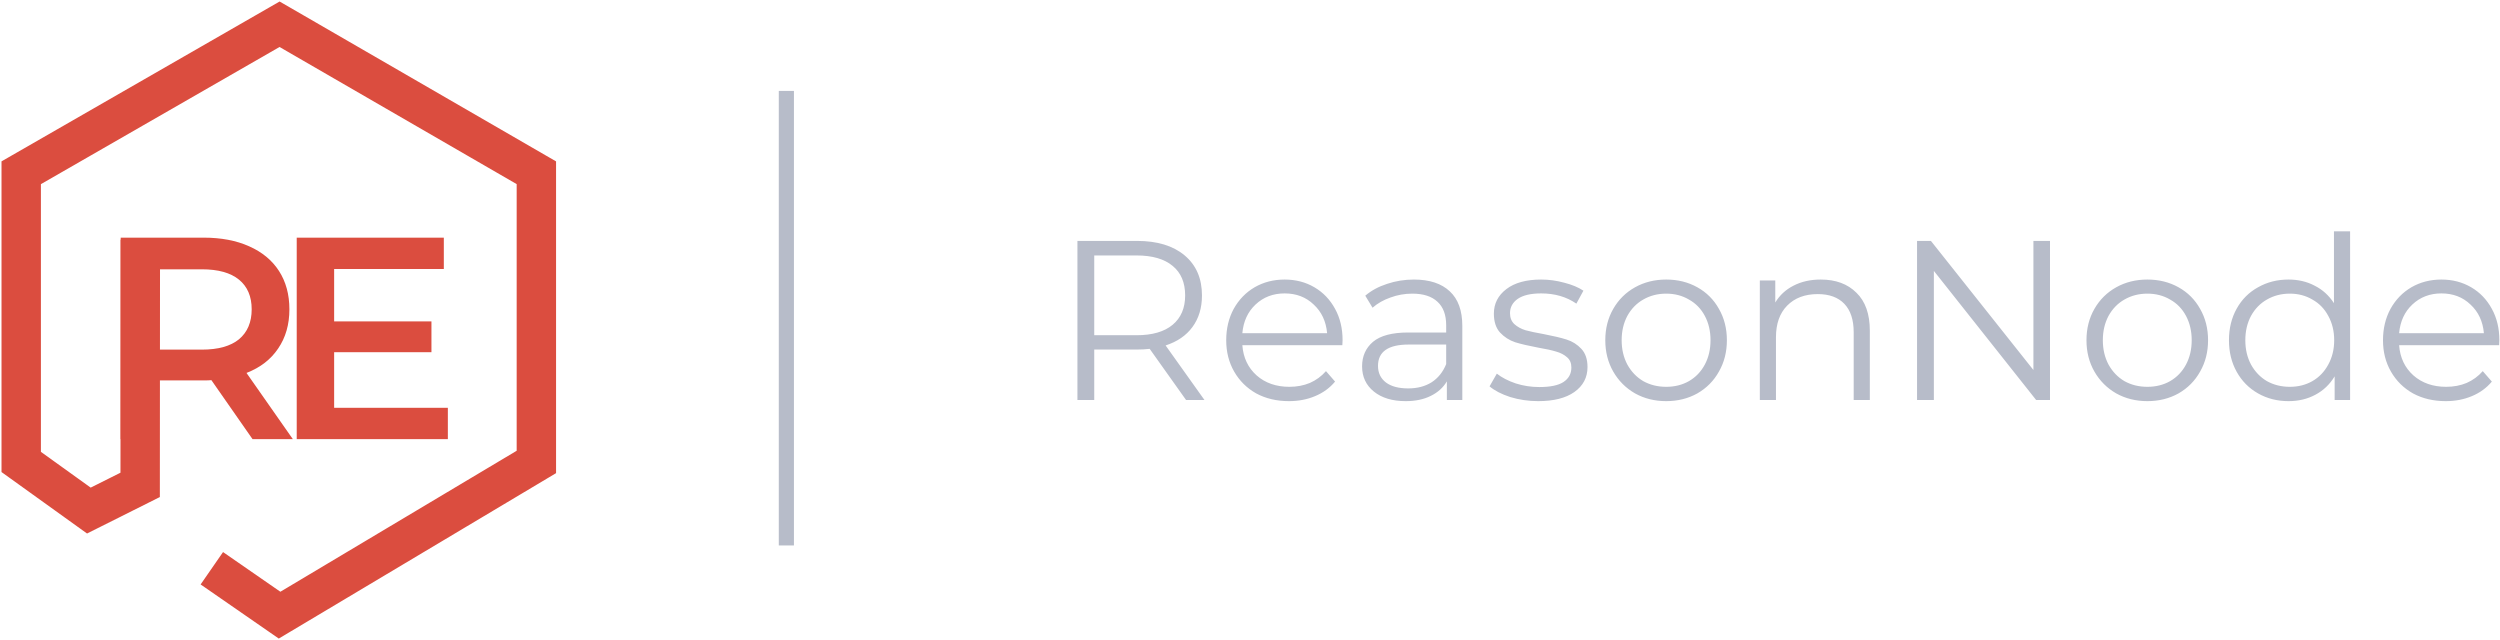
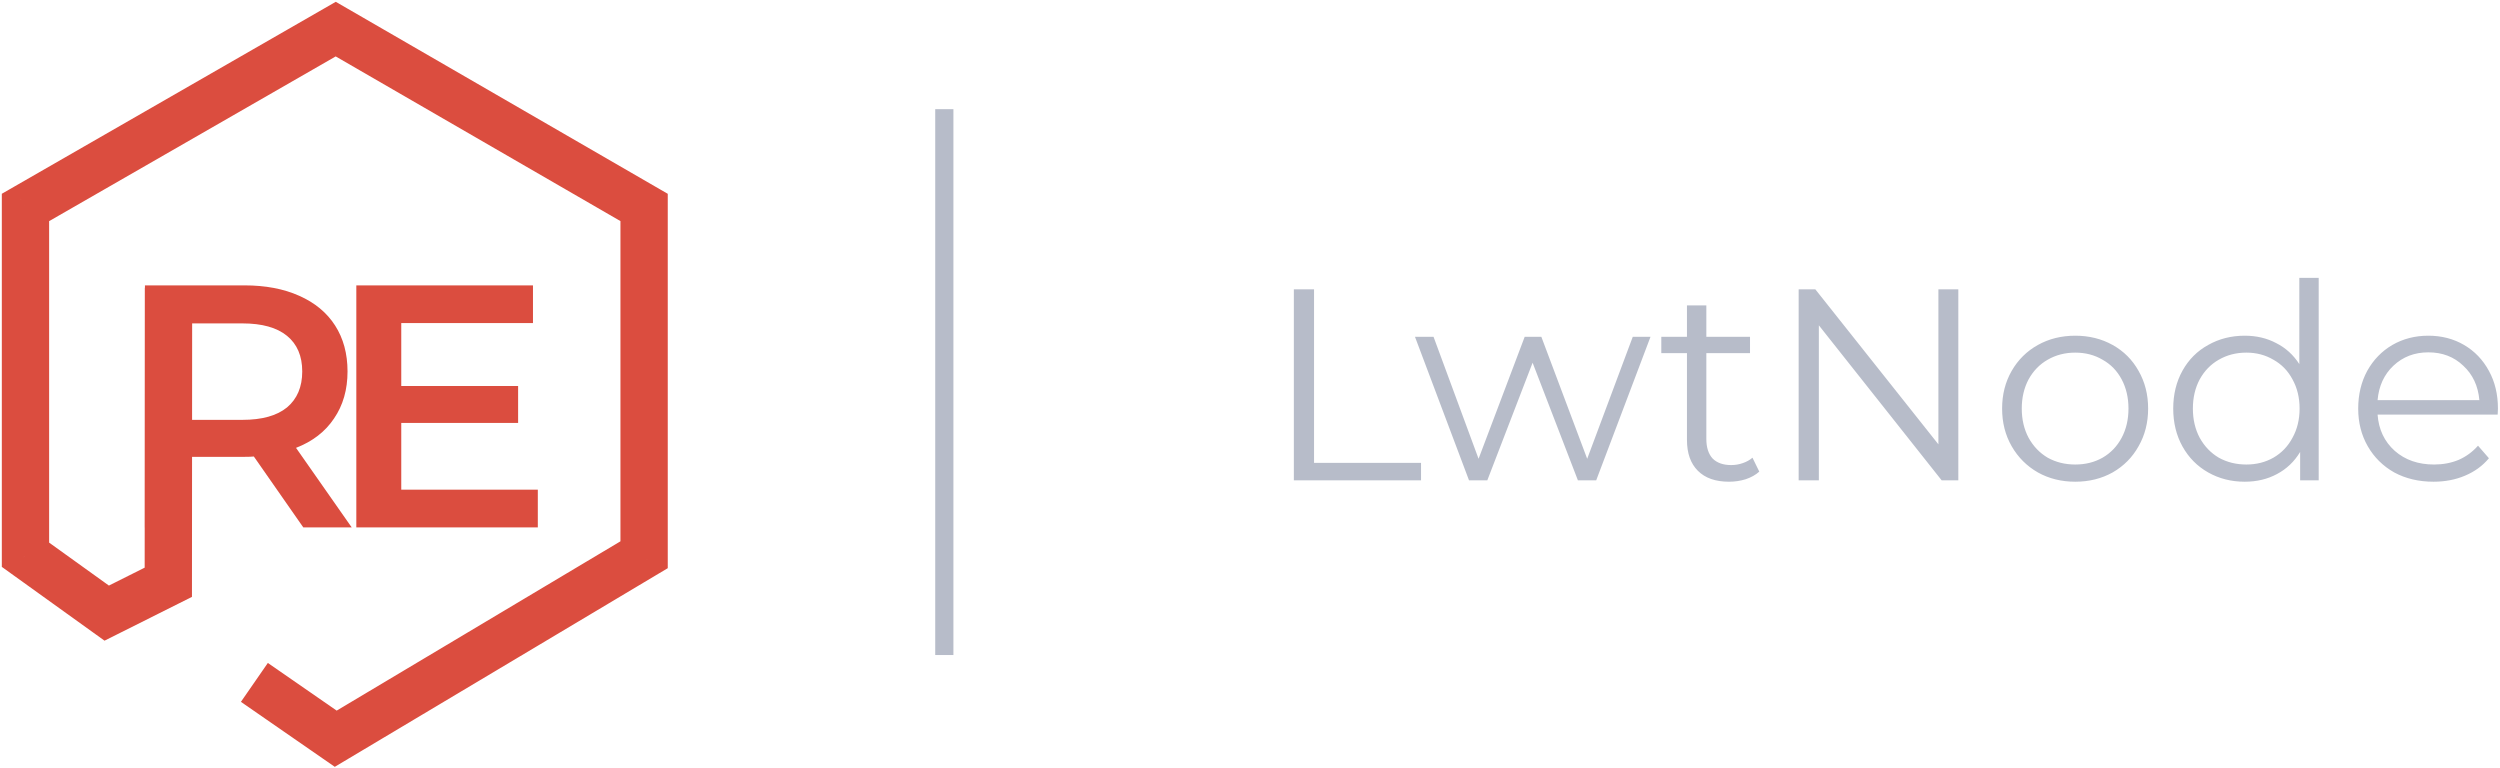
- <svg xmlns="http://www.w3.org/2000/svg" xmlns:xlink="http://www.w3.org/1999/xlink" width="825" height="211" viewBox="0 0 825 211" version="1.1">
+ <svg xmlns="http://www.w3.org/2000/svg" xmlns:xlink="http://www.w3.org/1999/xlink" width="687" height="211" viewBox="0 0 687 211" version="1.1">
  <g id="Canvas" transform="translate(295 319)">
    <g id="reason-node">
      <g id="text and rect">
        <g id="Logo">
          <g id="Vector">
            <use xlink:href="#path0_stroke" transform="translate(-288 -311)" fill="#DB4D3F" />
          </g>
          <g id="RE">
            <use xlink:href="#path1_fill" transform="translate(-264.1 -266.079)" fill="#DB4D3F" />
          </g>
        </g>
        <g id="Rectangle 2">
          <use xlink:href="#path2_fill" transform="translate(-38 -289)" fill="#B7BCC9" />
        </g>
-         <g id="ReasonNode">
+         <g id="LwtNode">
          <use xlink:href="#path3_fill" transform="translate(52 -260)" fill="#B7BCC9" />
        </g>
      </g>
    </g>
  </g>
  <defs>
    <path id="path0_stroke" d="M 85.26 195L 81.56 200.344L 84.999 202.725L 88.59 200.582L 85.26 195ZM 170 144.444L 173.33 150.027L 176.5 148.135L 176.5 144.444L 170 144.444ZM 170 49.008L 176.5 49.008L 176.5 45.258L 173.254 43.381L 170 49.008ZM 85.26 0L 88.514 -5.627L 85.27 -7.503L 82.021 -5.635L 85.26 0ZM 0 49.008L -3.239 43.373L -6.5 45.247L -6.5 49.008L 0 49.008ZM 0 144.444L -6.5 144.444L -6.5 147.778L -3.793 149.723L 0 144.444ZM 22.326 160.486L 18.533 165.765L 21.724 168.057L 25.237 166.298L 22.326 160.486ZM 39.253 152.008L 42.164 157.819L 45.75 156.023L 45.753 152.012L 39.253 152.008ZM 59.205 184.868L 81.56 200.344L 88.96 189.656L 66.605 174.18L 59.205 184.868ZM 88.59 200.582L 173.33 150.027L 166.67 138.862L 81.93 189.418L 88.59 200.582ZM 176.5 144.444L 176.5 49.008L 163.5 49.008L 163.5 144.444L 176.5 144.444ZM 173.254 43.381L 88.514 -5.627L 82.006 5.627L 166.746 54.635L 173.254 43.381ZM 82.021 -5.635L -3.239 43.373L 3.239 54.643L 88.499 5.635L 82.021 -5.635ZM -6.5 49.008L -6.5 144.444L 6.5 144.444L 6.5 49.008L -6.5 49.008ZM -3.793 149.723L 18.533 165.765L 26.119 155.207L 3.793 139.166L -3.793 149.723ZM 25.237 166.298L 42.164 157.819L 36.342 146.196L 19.415 154.674L 25.237 166.298ZM 45.753 152.012L 45.81 71.099L 32.81 71.09L 32.753 152.003L 45.753 152.012Z" />
    <path id="path1_fill" d="M 52.44 92L 38.855 72.525C 38.285 72.588 37.43 72.62 36.29 72.62L 21.28 72.62L 21.28 92L 8.93 92L 8.93 25.5L 36.29 25.5C 42.053 25.5 47.057 26.45 51.3 28.35C 55.607 30.25 58.9 32.973 61.18 36.52C 63.46 40.067 64.6 44.278 64.6 49.155C 64.6 54.158 63.365 58.465 60.895 62.075C 58.488 65.685 55.005 68.377 50.445 70.15L 65.74 92L 52.44 92ZM 52.155 49.155C 52.155 44.912 50.762 41.65 47.975 39.37C 45.188 37.09 41.103 35.95 35.72 35.95L 21.28 35.95L 21.28 62.455L 35.72 62.455C 41.103 62.455 45.188 61.315 47.975 59.035C 50.762 56.692 52.155 53.398 52.155 49.155ZM 116.892 81.645L 116.892 92L 67.017 92L 67.017 25.5L 115.562 25.5L 115.562 35.855L 79.367 35.855L 79.367 53.145L 111.477 53.145L 111.477 63.31L 79.367 63.31L 79.367 81.645L 116.892 81.645Z" />
    <path id="path2_fill" d="M 0 0L 5 0L 5 150L 0 150L 0 0Z" />
-     <path id="path3_fill" d="M 44.4 73L 32.4 56.125C 31.05 56.275 29.65 56.35 28.2 56.35L 14.1 56.35L 14.1 73L 8.55 73L 8.55 20.5L 28.2 20.5C 34.9 20.5 40.15 22.1 43.95 25.3C 47.75 28.5 49.65 32.9 49.65 38.5C 49.65 42.6 48.6 46.075 46.5 48.925C 44.45 51.725 41.5 53.75 37.65 55L 50.475 73L 44.4 73ZM 28.05 51.625C 33.25 51.625 37.225 50.475 39.975 48.175C 42.725 45.875 44.1 42.65 44.1 38.5C 44.1 34.25 42.725 31 39.975 28.75C 37.225 26.45 33.25 25.3 28.05 25.3L 14.1 25.3L 14.1 51.625L 28.05 51.625ZM 95.974 54.925L 62.974 54.925C 63.274 59.025 64.849 62.35 67.699 64.9C 70.549 67.4 74.149 68.65 78.499 68.65C 80.949 68.65 83.199 68.225 85.249 67.375C 87.299 66.475 89.074 65.175 90.574 63.475L 93.574 66.925C 91.824 69.025 89.624 70.625 86.974 71.725C 84.374 72.825 81.499 73.375 78.349 73.375C 74.299 73.375 70.699 72.525 67.549 70.825C 64.449 69.075 62.024 66.675 60.274 63.625C 58.524 60.575 57.649 57.125 57.649 53.275C 57.649 49.425 58.474 45.975 60.124 42.925C 61.824 39.875 64.124 37.5 67.024 35.8C 69.974 34.1 73.274 33.25 76.924 33.25C 80.574 33.25 83.849 34.1 86.749 35.8C 89.649 37.5 91.924 39.875 93.574 42.925C 95.224 45.925 96.049 49.375 96.049 53.275L 95.974 54.925ZM 76.924 37.825C 73.124 37.825 69.924 39.05 67.324 41.5C 64.774 43.9 63.324 47.05 62.974 50.95L 90.949 50.95C 90.599 47.05 89.124 43.9 86.524 41.5C 83.974 39.05 80.774 37.825 76.924 37.825ZM 119.589 33.25C 124.739 33.25 128.689 34.55 131.439 37.15C 134.189 39.7 135.564 43.5 135.564 48.55L 135.564 73L 130.464 73L 130.464 66.85C 129.264 68.9 127.489 70.5 125.139 71.65C 122.839 72.8 120.089 73.375 116.889 73.375C 112.489 73.375 108.989 72.325 106.389 70.225C 103.789 68.125 102.489 65.35 102.489 61.9C 102.489 58.55 103.689 55.85 106.089 53.8C 108.539 51.75 112.414 50.725 117.714 50.725L 130.239 50.725L 130.239 48.325C 130.239 44.925 129.289 42.35 127.389 40.6C 125.489 38.8 122.714 37.9 119.064 37.9C 116.564 37.9 114.164 38.325 111.864 39.175C 109.564 39.975 107.589 41.1 105.939 42.55L 103.539 38.575C 105.539 36.875 107.939 35.575 110.739 34.675C 113.539 33.725 116.489 33.25 119.589 33.25ZM 117.714 69.175C 120.714 69.175 123.289 68.5 125.439 67.15C 127.589 65.75 129.189 63.75 130.239 61.15L 130.239 54.7L 117.864 54.7C 111.114 54.7 107.739 57.05 107.739 61.75C 107.739 64.05 108.614 65.875 110.364 67.225C 112.114 68.525 114.564 69.175 117.714 69.175ZM 160.603 73.375C 157.403 73.375 154.328 72.925 151.378 72.025C 148.478 71.075 146.203 69.9 144.553 68.5L 146.953 64.3C 148.603 65.6 150.678 66.675 153.178 67.525C 155.678 68.325 158.278 68.725 160.978 68.725C 164.578 68.725 167.228 68.175 168.928 67.075C 170.678 65.925 171.553 64.325 171.553 62.275C 171.553 60.825 171.078 59.7 170.128 58.9C 169.178 58.05 167.978 57.425 166.528 57.025C 165.078 56.575 163.153 56.15 160.753 55.75C 157.553 55.15 154.978 54.55 153.028 53.95C 151.078 53.3 149.403 52.225 148.003 50.725C 146.653 49.225 145.978 47.15 145.978 44.5C 145.978 41.2 147.353 38.5 150.103 36.4C 152.853 34.3 156.678 33.25 161.578 33.25C 164.128 33.25 166.678 33.6 169.228 34.3C 171.778 34.95 173.878 35.825 175.528 36.925L 173.203 41.2C 169.953 38.95 166.078 37.825 161.578 37.825C 158.178 37.825 155.603 38.425 153.853 39.625C 152.153 40.825 151.303 42.4 151.303 44.35C 151.303 45.85 151.778 47.05 152.728 47.95C 153.728 48.85 154.953 49.525 156.403 49.975C 157.853 50.375 159.853 50.8 162.403 51.25C 165.553 51.85 168.078 52.45 169.978 53.05C 171.878 53.65 173.503 54.675 174.853 56.125C 176.203 57.575 176.878 59.575 176.878 62.125C 176.878 65.575 175.428 68.325 172.528 70.375C 169.678 72.375 165.703 73.375 160.603 73.375ZM 202.847 73.375C 199.047 73.375 195.622 72.525 192.572 70.825C 189.522 69.075 187.122 66.675 185.372 63.625C 183.622 60.575 182.747 57.125 182.747 53.275C 182.747 49.425 183.622 45.975 185.372 42.925C 187.122 39.875 189.522 37.5 192.572 35.8C 195.622 34.1 199.047 33.25 202.847 33.25C 206.647 33.25 210.072 34.1 213.122 35.8C 216.172 37.5 218.547 39.875 220.247 42.925C 221.997 45.975 222.872 49.425 222.872 53.275C 222.872 57.125 221.997 60.575 220.247 63.625C 218.547 66.675 216.172 69.075 213.122 70.825C 210.072 72.525 206.647 73.375 202.847 73.375ZM 202.847 68.65C 205.647 68.65 208.147 68.025 210.347 66.775C 212.597 65.475 214.347 63.65 215.597 61.3C 216.847 58.95 217.472 56.275 217.472 53.275C 217.472 50.275 216.847 47.6 215.597 45.25C 214.347 42.9 212.597 41.1 210.347 39.85C 208.147 38.55 205.647 37.9 202.847 37.9C 200.047 37.9 197.522 38.55 195.272 39.85C 193.072 41.1 191.322 42.9 190.022 45.25C 188.772 47.6 188.147 50.275 188.147 53.275C 188.147 56.275 188.772 58.95 190.022 61.3C 191.322 63.65 193.072 65.475 195.272 66.775C 197.522 68.025 200.047 68.65 202.847 68.65ZM 253.843 33.25C 258.793 33.25 262.718 34.7 265.618 37.6C 268.568 40.45 270.043 44.625 270.043 50.125L 270.043 73L 264.718 73L 264.718 50.65C 264.718 46.55 263.693 43.425 261.643 41.275C 259.593 39.125 256.668 38.05 252.868 38.05C 248.618 38.05 245.243 39.325 242.743 41.875C 240.293 44.375 239.068 47.85 239.068 52.3L 239.068 73L 233.743 73L 233.743 33.55L 238.843 33.55L 238.843 40.825C 240.293 38.425 242.293 36.575 244.843 35.275C 247.443 33.925 250.443 33.25 253.843 33.25ZM 329.5 20.5L 329.5 73L 324.925 73L 291.175 30.4L 291.175 73L 285.625 73L 285.625 20.5L 290.2 20.5L 324.025 63.1L 324.025 20.5L 329.5 20.5ZM 361.636 73.375C 357.836 73.375 354.411 72.525 351.361 70.825C 348.311 69.075 345.911 66.675 344.161 63.625C 342.411 60.575 341.536 57.125 341.536 53.275C 341.536 49.425 342.411 45.975 344.161 42.925C 345.911 39.875 348.311 37.5 351.361 35.8C 354.411 34.1 357.836 33.25 361.636 33.25C 365.436 33.25 368.861 34.1 371.911 35.8C 374.961 37.5 377.336 39.875 379.036 42.925C 380.786 45.975 381.661 49.425 381.661 53.275C 381.661 57.125 380.786 60.575 379.036 63.625C 377.336 66.675 374.961 69.075 371.911 70.825C 368.861 72.525 365.436 73.375 361.636 73.375ZM 361.636 68.65C 364.436 68.65 366.936 68.025 369.136 66.775C 371.386 65.475 373.136 63.65 374.386 61.3C 375.636 58.95 376.261 56.275 376.261 53.275C 376.261 50.275 375.636 47.6 374.386 45.25C 373.136 42.9 371.386 41.1 369.136 39.85C 366.936 38.55 364.436 37.9 361.636 37.9C 358.836 37.9 356.311 38.55 354.061 39.85C 351.861 41.1 350.111 42.9 348.811 45.25C 347.561 47.6 346.936 50.275 346.936 53.275C 346.936 56.275 347.561 58.95 348.811 61.3C 350.111 63.65 351.861 65.475 354.061 66.775C 356.311 68.025 358.836 68.65 361.636 68.65ZM 428.532 17.35L 428.532 73L 423.432 73L 423.432 65.2C 421.832 67.85 419.707 69.875 417.057 71.275C 414.457 72.675 411.507 73.375 408.207 73.375C 404.507 73.375 401.157 72.525 398.157 70.825C 395.157 69.125 392.807 66.75 391.107 63.7C 389.407 60.65 388.557 57.175 388.557 53.275C 388.557 49.375 389.407 45.9 391.107 42.85C 392.807 39.8 395.157 37.45 398.157 35.8C 401.157 34.1 404.507 33.25 408.207 33.25C 411.407 33.25 414.282 33.925 416.832 35.275C 419.432 36.575 421.557 38.5 423.207 41.05L 423.207 17.35L 428.532 17.35ZM 408.657 68.65C 411.407 68.65 413.882 68.025 416.082 66.775C 418.332 65.475 420.082 63.65 421.332 61.3C 422.632 58.95 423.282 56.275 423.282 53.275C 423.282 50.275 422.632 47.6 421.332 45.25C 420.082 42.9 418.332 41.1 416.082 39.85C 413.882 38.55 411.407 37.9 408.657 37.9C 405.857 37.9 403.332 38.55 401.082 39.85C 398.882 41.1 397.132 42.9 395.832 45.25C 394.582 47.6 393.957 50.275 393.957 53.275C 393.957 56.275 394.582 58.95 395.832 61.3C 397.132 63.65 398.882 65.475 401.082 66.775C 403.332 68.025 405.857 68.65 408.657 68.65ZM 477.712 54.925L 444.712 54.925C 445.012 59.025 446.587 62.35 449.438 64.9C 452.288 67.4 455.887 68.65 460.238 68.65C 462.688 68.65 464.938 68.225 466.988 67.375C 469.038 66.475 470.812 65.175 472.312 63.475L 475.312 66.925C 473.562 69.025 471.362 70.625 468.712 71.725C 466.112 72.825 463.237 73.375 460.087 73.375C 456.037 73.375 452.438 72.525 449.288 70.825C 446.188 69.075 443.762 66.675 442.012 63.625C 440.262 60.575 439.387 57.125 439.387 53.275C 439.387 49.425 440.213 45.975 441.863 42.925C 443.562 39.875 445.863 37.5 448.762 35.8C 451.712 34.1 455.013 33.25 458.663 33.25C 462.312 33.25 465.588 34.1 468.488 35.8C 471.387 37.5 473.663 39.875 475.312 42.925C 476.962 45.925 477.788 49.375 477.788 53.275L 477.712 54.925ZM 458.663 37.825C 454.863 37.825 451.663 39.05 449.062 41.5C 446.512 43.9 445.062 47.05 444.712 50.95L 472.688 50.95C 472.337 47.05 470.863 43.9 468.262 41.5C 465.712 39.05 462.513 37.825 458.663 37.825Z" />
+     <path id="path3_fill" d="M 8.55 20.5L 14.1 20.5L 14.1 68.2L 43.5 68.2L 43.5 73L 8.55 73L 8.55 20.5ZM 106.56 33.55L 91.635 73L 86.61 73L 74.16 40.675L 61.71 73L 56.685 73L 41.835 33.55L 46.935 33.55L 59.31 67.075L 71.985 33.55L 76.56 33.55L 89.16 67.075L 101.685 33.55L 106.56 33.55ZM 136.452 70.6C 135.452 71.5 134.202 72.2 132.702 72.7C 131.252 73.15 129.727 73.375 128.127 73.375C 124.427 73.375 121.577 72.375 119.577 70.375C 117.577 68.375 116.577 65.55 116.577 61.9L 116.577 38.05L 109.527 38.05L 109.527 33.55L 116.577 33.55L 116.577 24.925L 121.902 24.925L 121.902 33.55L 133.902 33.55L 133.902 38.05L 121.902 38.05L 121.902 61.6C 121.902 63.95 122.477 65.75 123.627 67C 124.827 68.2 126.527 68.8 128.727 68.8C 129.827 68.8 130.877 68.625 131.877 68.275C 132.927 67.925 133.827 67.425 134.577 66.775L 136.452 70.6ZM 191.146 20.5L 191.146 73L 186.571 73L 152.821 30.4L 152.821 73L 147.271 73L 147.271 20.5L 151.846 20.5L 185.671 63.1L 185.671 20.5L 191.146 20.5ZM 223.281 73.375C 219.481 73.375 216.056 72.525 213.006 70.825C 209.956 69.075 207.556 66.675 205.806 63.625C 204.056 60.575 203.181 57.125 203.181 53.275C 203.181 49.425 204.056 45.975 205.806 42.925C 207.556 39.875 209.956 37.5 213.006 35.8C 216.056 34.1 219.481 33.25 223.281 33.25C 227.081 33.25 230.506 34.1 233.556 35.8C 236.606 37.5 238.981 39.875 240.681 42.925C 242.431 45.975 243.306 49.425 243.306 53.275C 243.306 57.125 242.431 60.575 240.681 63.625C 238.981 66.675 236.606 69.075 233.556 70.825C 230.506 72.525 227.081 73.375 223.281 73.375ZM 223.281 68.65C 226.081 68.65 228.581 68.025 230.781 66.775C 233.031 65.475 234.781 63.65 236.031 61.3C 237.281 58.95 237.906 56.275 237.906 53.275C 237.906 50.275 237.281 47.6 236.031 45.25C 234.781 42.9 233.031 41.1 230.781 39.85C 228.581 38.55 226.081 37.9 223.281 37.9C 220.481 37.9 217.956 38.55 215.706 39.85C 213.506 41.1 211.756 42.9 210.456 45.25C 209.206 47.6 208.581 50.275 208.581 53.275C 208.581 56.275 209.206 58.95 210.456 61.3C 211.756 63.65 213.506 65.475 215.706 66.775C 217.956 68.025 220.481 68.65 223.281 68.65ZM 290.178 17.35L 290.178 73L 285.078 73L 285.078 65.2C 283.478 67.85 281.353 69.875 278.703 71.275C 276.103 72.675 273.153 73.375 269.853 73.375C 266.153 73.375 262.803 72.525 259.803 70.825C 256.803 69.125 254.453 66.75 252.753 63.7C 251.053 60.65 250.203 57.175 250.203 53.275C 250.203 49.375 251.053 45.9 252.753 42.85C 254.453 39.8 256.803 37.45 259.803 35.8C 262.803 34.1 266.153 33.25 269.853 33.25C 273.053 33.25 275.928 33.925 278.478 35.275C 281.078 36.575 283.203 38.5 284.853 41.05L 284.853 17.35L 290.178 17.35ZM 270.303 68.65C 273.053 68.65 275.528 68.025 277.728 66.775C 279.978 65.475 281.728 63.65 282.978 61.3C 284.278 58.95 284.928 56.275 284.928 53.275C 284.928 50.275 284.278 47.6 282.978 45.25C 281.728 42.9 279.978 41.1 277.728 39.85C 275.528 38.55 273.053 37.9 270.303 37.9C 267.503 37.9 264.978 38.55 262.728 39.85C 260.528 41.1 258.778 42.9 257.478 45.25C 256.228 47.6 255.603 50.275 255.603 53.275C 255.603 56.275 256.228 58.95 257.478 61.3C 258.778 63.65 260.528 65.475 262.728 66.775C 264.978 68.025 267.503 68.65 270.303 68.65ZM 339.358 54.925L 306.358 54.925C 306.658 59.025 308.233 62.35 311.083 64.9C 313.933 67.4 317.533 68.65 321.883 68.65C 324.333 68.65 326.583 68.225 328.633 67.375C 330.683 66.475 332.458 65.175 333.958 63.475L 336.958 66.925C 335.208 69.025 333.008 70.625 330.358 71.725C 327.758 72.825 324.883 73.375 321.733 73.375C 317.683 73.375 314.083 72.525 310.933 70.825C 307.833 69.075 305.408 66.675 303.658 63.625C 301.908 60.575 301.033 57.125 301.033 53.275C 301.033 49.425 301.858 45.975 303.508 42.925C 305.208 39.875 307.508 37.5 310.408 35.8C 313.358 34.1 316.658 33.25 320.308 33.25C 323.958 33.25 327.233 34.1 330.133 35.8C 333.033 37.5 335.308 39.875 336.958 42.925C 338.608 45.925 339.433 49.375 339.433 53.275L 339.358 54.925ZM 320.308 37.825C 316.508 37.825 313.308 39.05 310.708 41.5C 308.158 43.9 306.708 47.05 306.358 50.95L 334.333 50.95C 333.983 47.05 332.508 43.9 329.908 41.5C 327.358 39.05 324.158 37.825 320.308 37.825Z" />
  </defs>
</svg>
